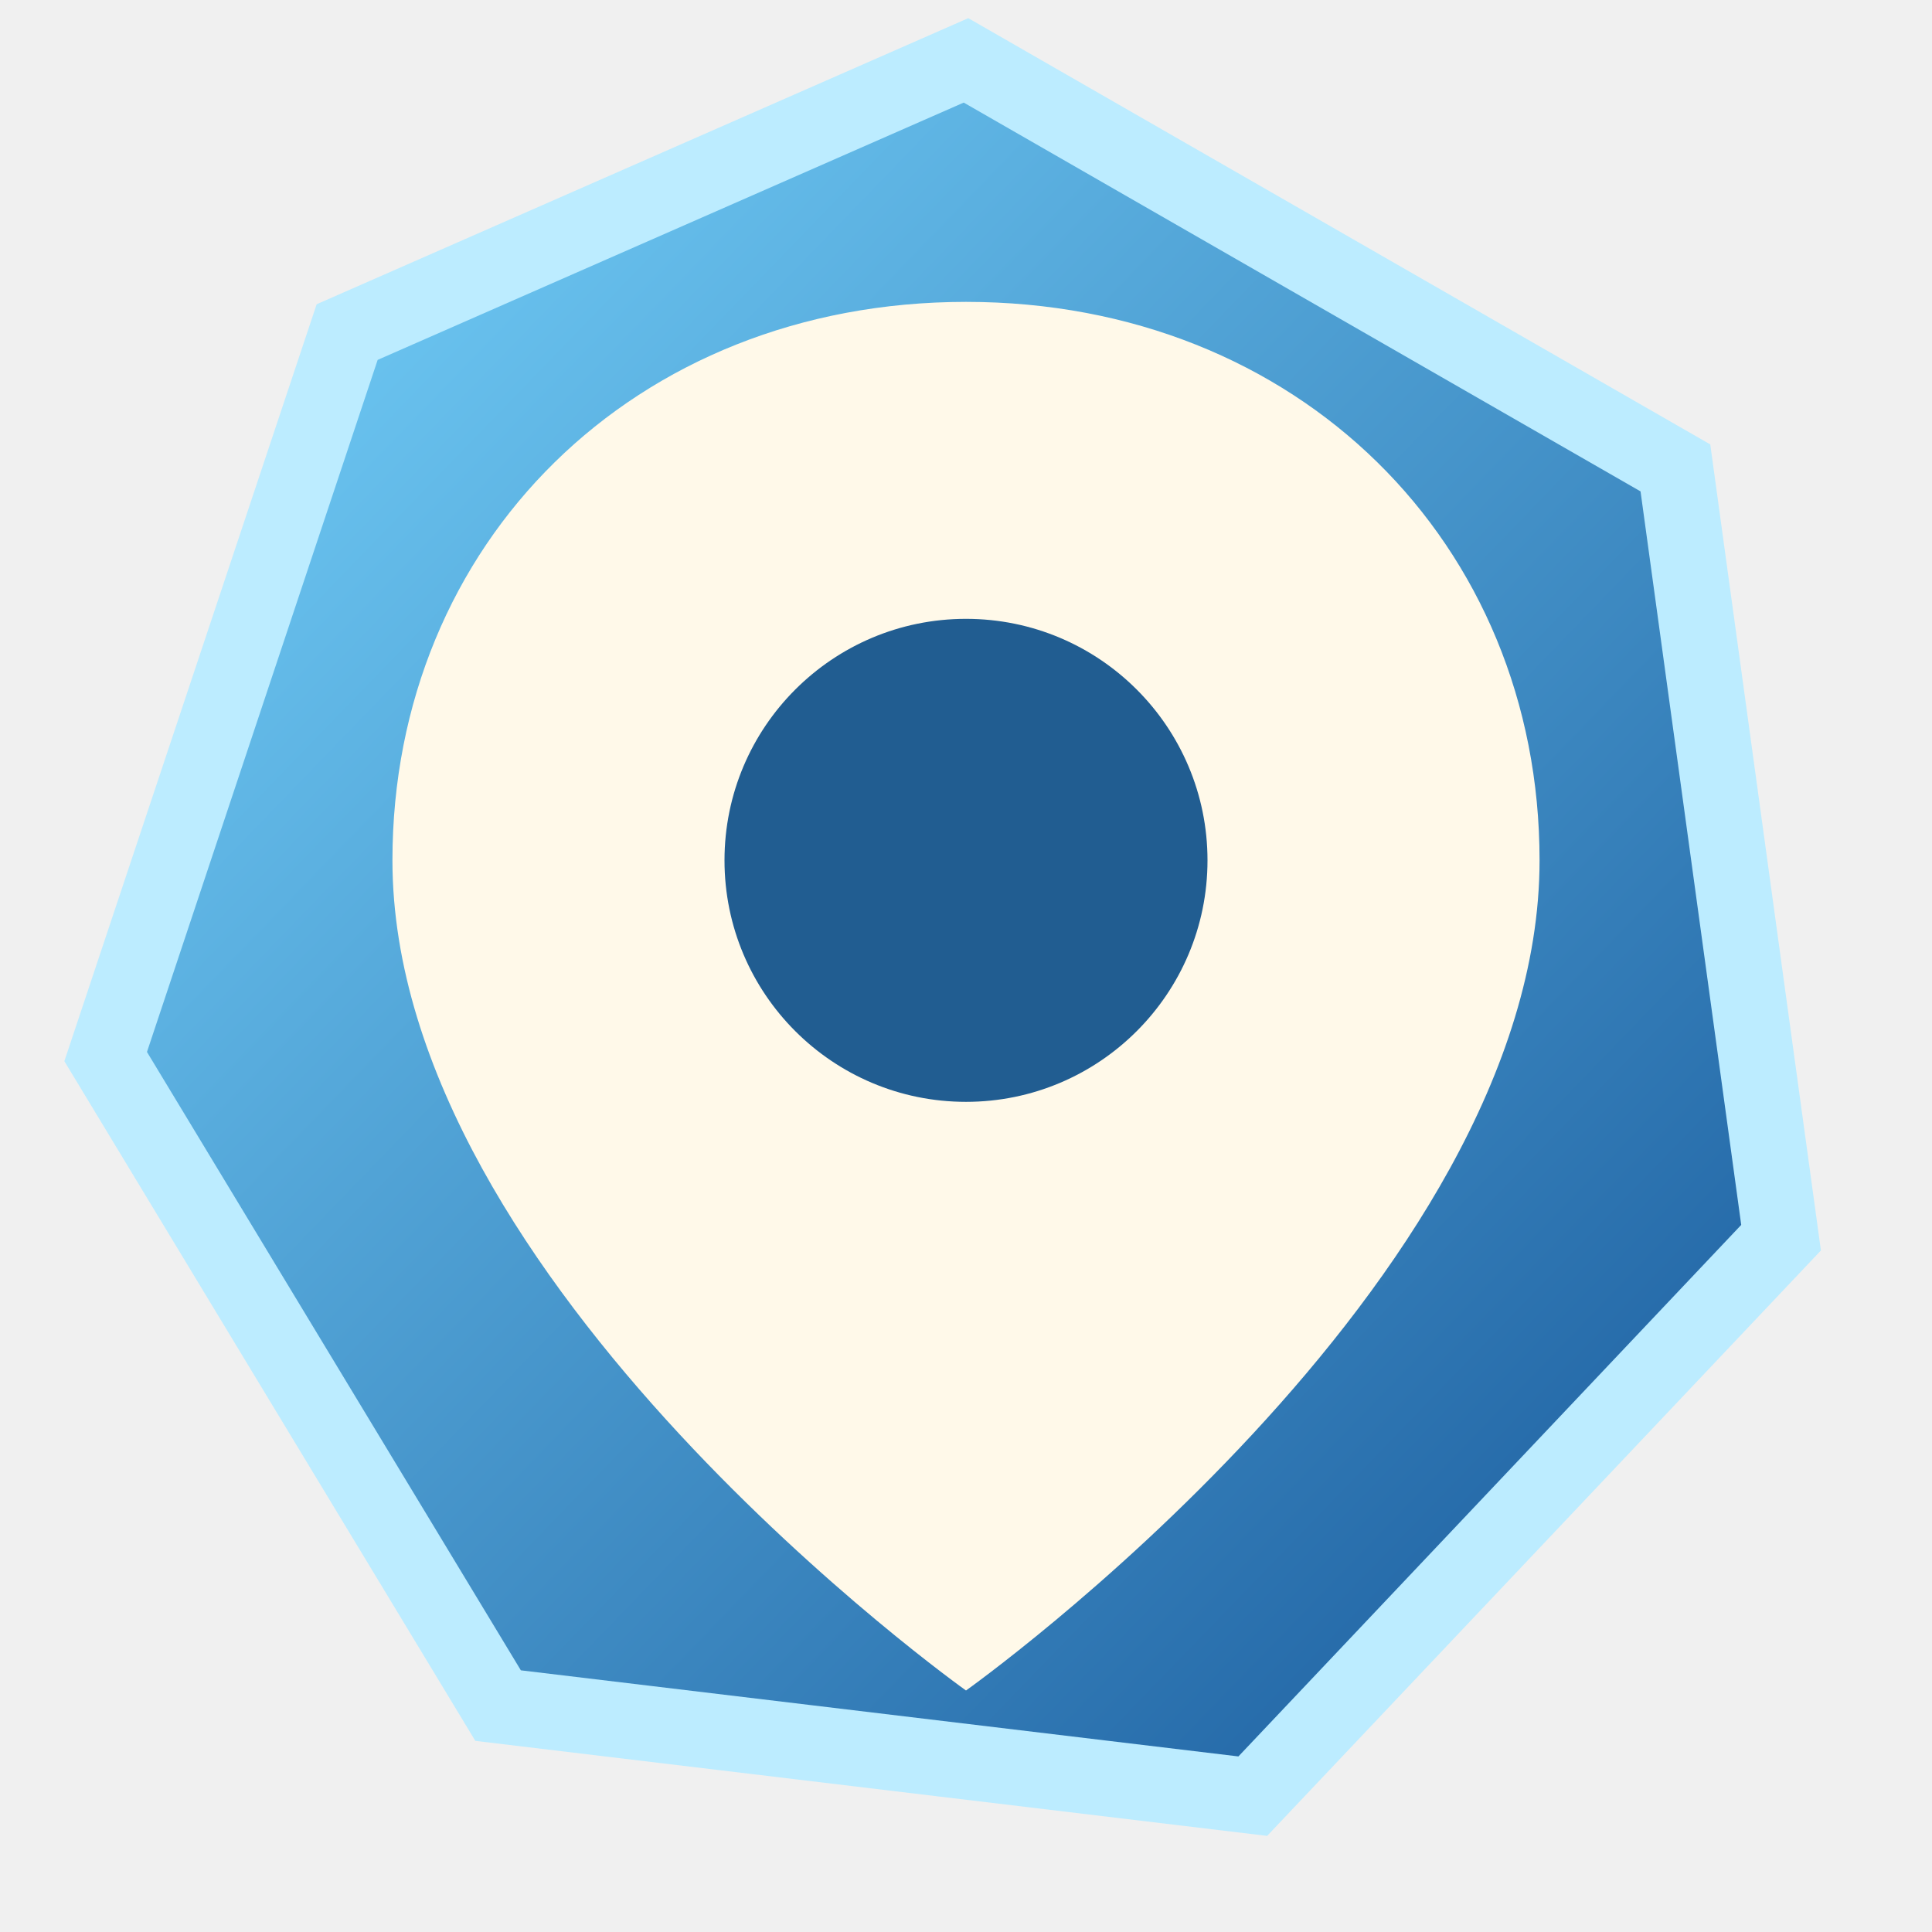
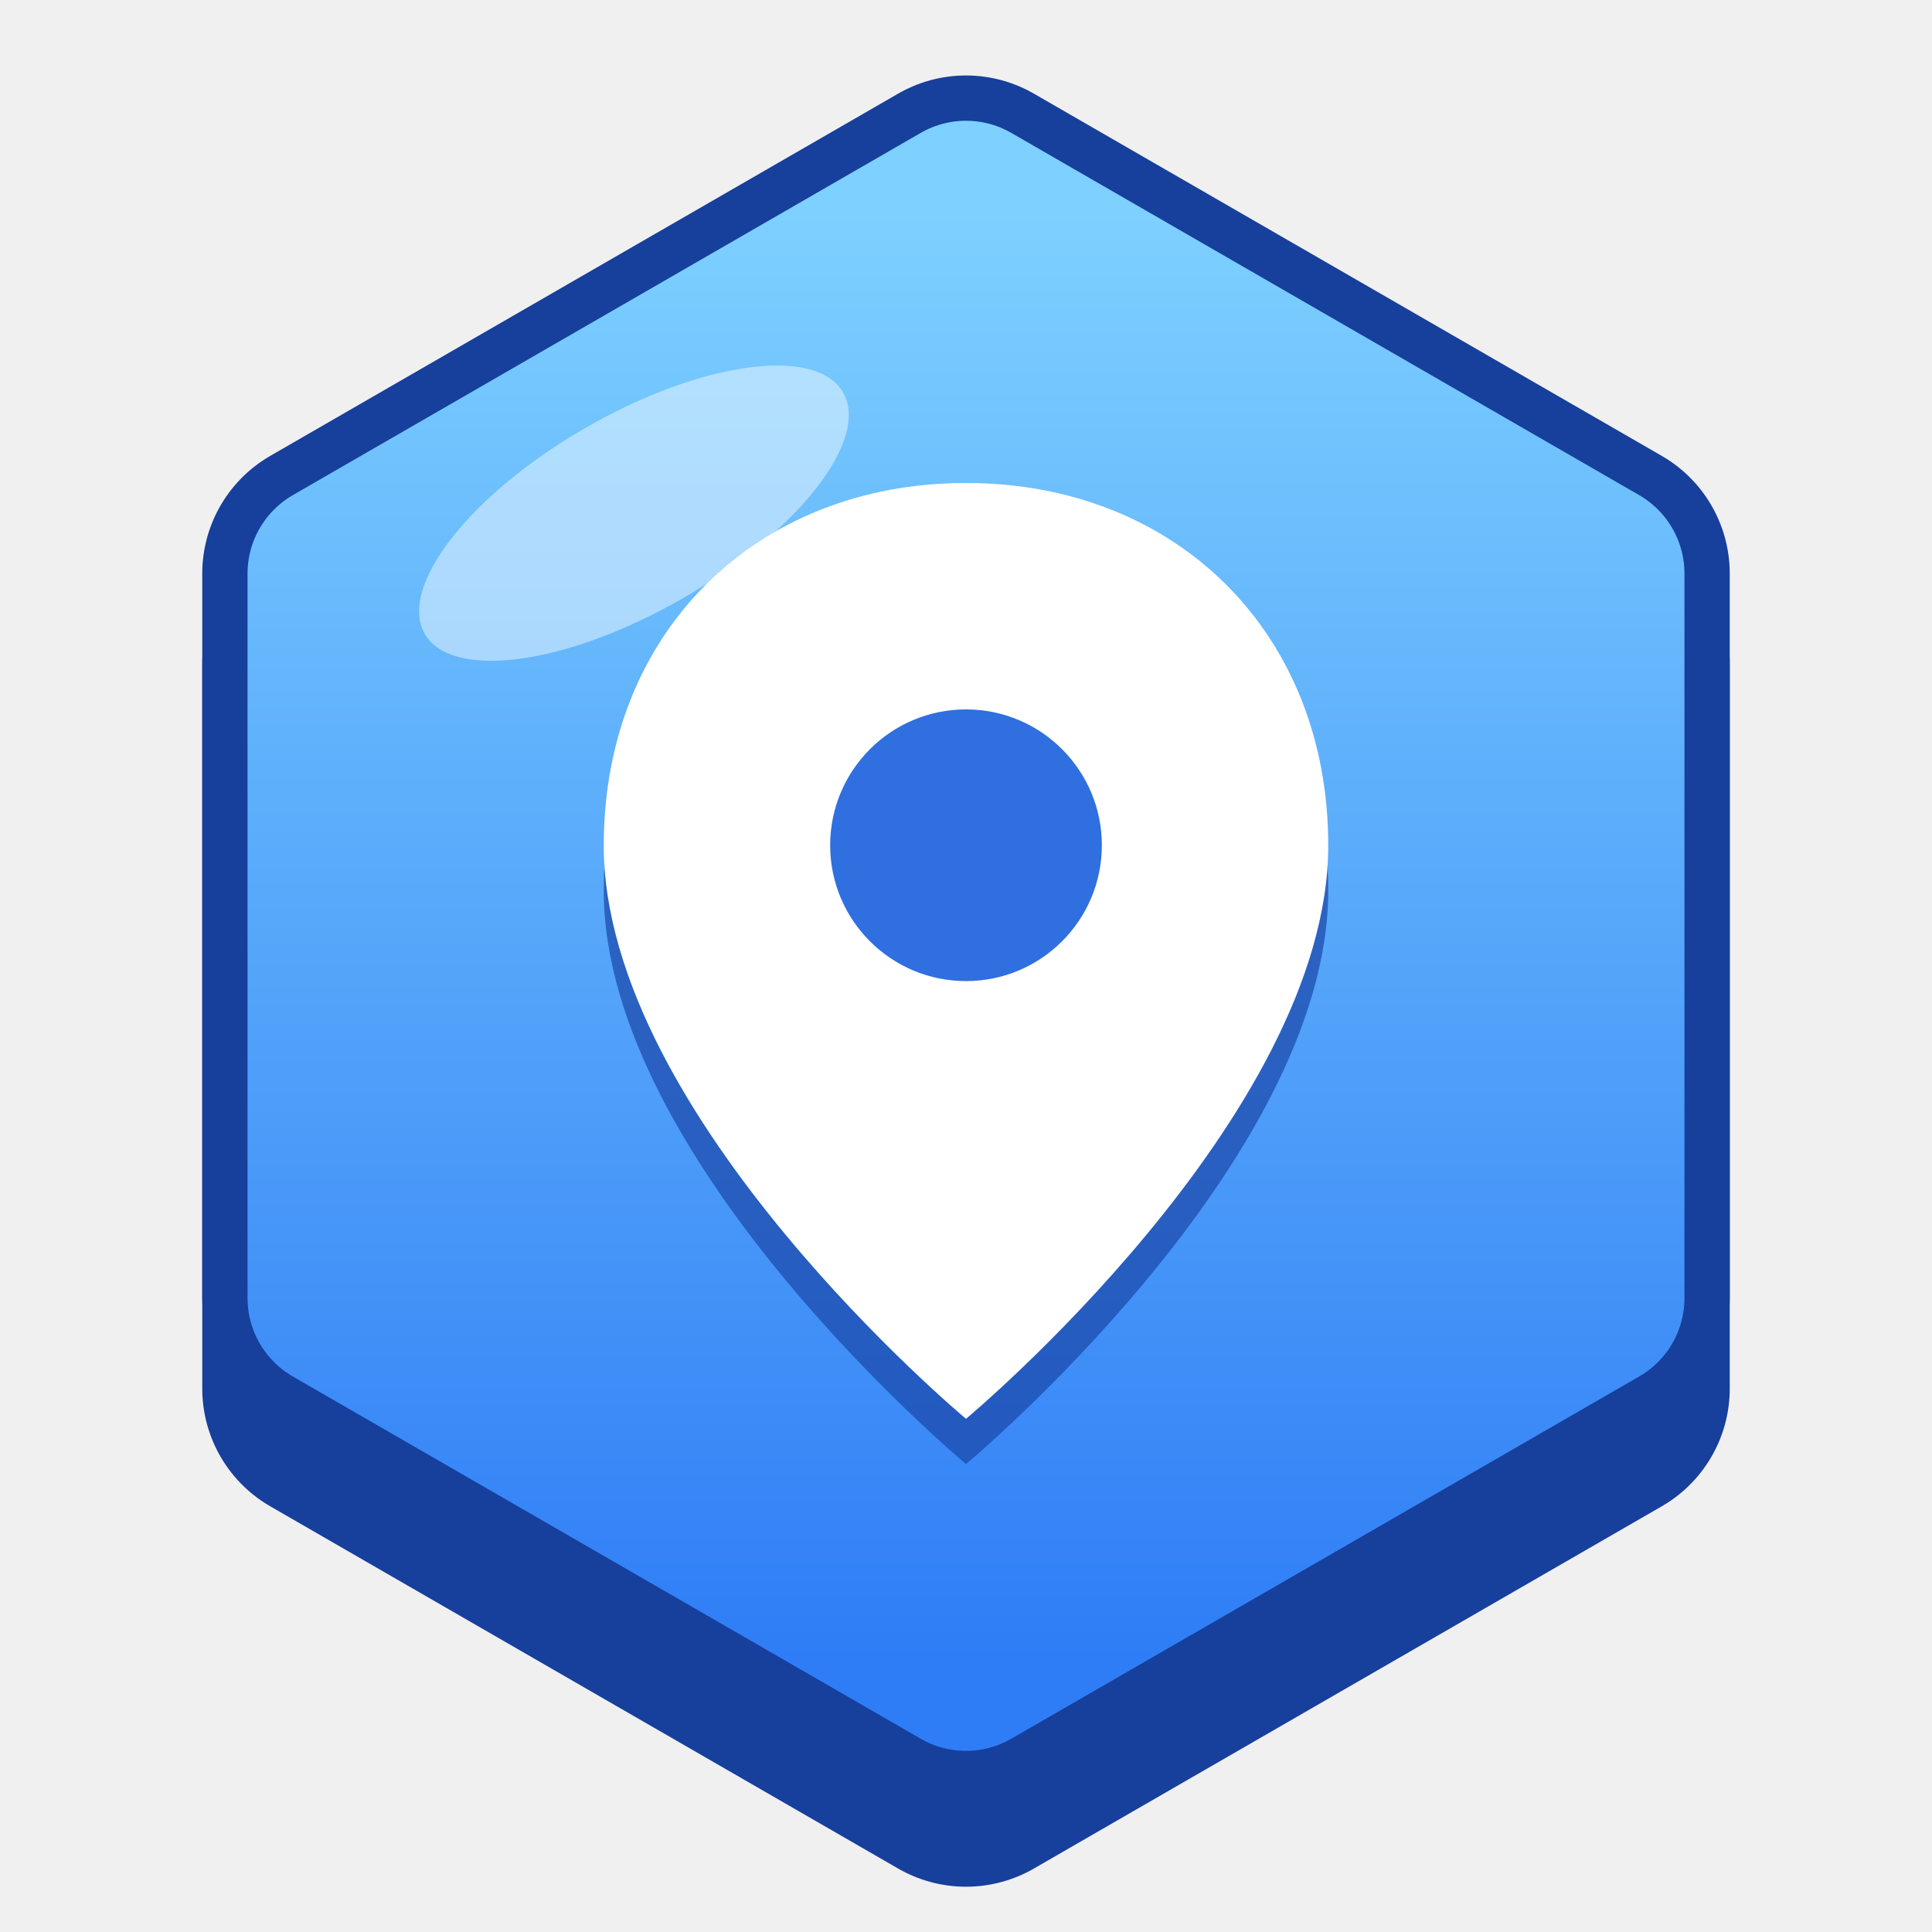
<svg xmlns="http://www.w3.org/2000/svg" width="128" height="128" viewBox="0 0 128 128">
  <defs>
-     <linearGradient id="g" x1="0" y1="0" x2="1" y2="1">
-       <stop stop-color="#79d7ff" />
-       <stop offset="1" stop-color="#165699" />
+     <linearGradient id="f" x1="0" y1="0" x2="0" y2="1">
+       <stop stop-color="#7dd0ff" />
+       <stop offset="1" stop-color="#2f7df6" />
    </linearGradient>
  </defs>
-   <path d="M64 4 111 31 118 82 83 119 33 113 7 70 23 22Z" fill="url(#g)" stroke="#bcecff" stroke-width="5" />
-   <path d="M64 20c-22 0-38 16-38 37 0 28 38 55 38 55s38-27 38-55c0-21-16-37-38-37Z" fill="#fff9e9" />
-   <circle cx="64" cy="57" r="16" fill="#215d91" />
+   <polygon points="64,14 105.6,38 105.6,86 64,110 22.4,86 22.4,38" transform="translate(0 6)" fill="#173f9c" stroke="#173f9c" stroke-width="18" stroke-linejoin="round" />
+   <polygon points="64,14 105.6,38 105.6,86 64,110 22.4,86 22.4,38" fill="#173f9c" stroke="#173f9c" stroke-width="18" stroke-linejoin="round" />
+   <polygon points="64,14 105.6,38 105.6,86 64,110 22.4,86 22.4,38" fill="url(#f)" stroke="url(#f)" stroke-width="12" stroke-linejoin="round" />
+   <ellipse cx="42" cy="34" rx="16" ry="6.5" transform="rotate(-30 42 34)" fill="#fff" fill-opacity=".45" />
+   <path d="M64 32c-14 0-24 10-24 24 0 18 24 38 24 38s24-20 24-38c0-14-10-24-24-24Z" transform="translate(0 3)" fill="#1a47a8" fill-opacity=".7" />
+   <path d="M64 32c-14 0-24 10-24 24 0 18 24 38 24 38s24-20 24-38c0-14-10-24-24-24Z" fill="#fff" />
+   <circle cx="64" cy="56" r="9" fill="#2f6fe0" />
</svg>
